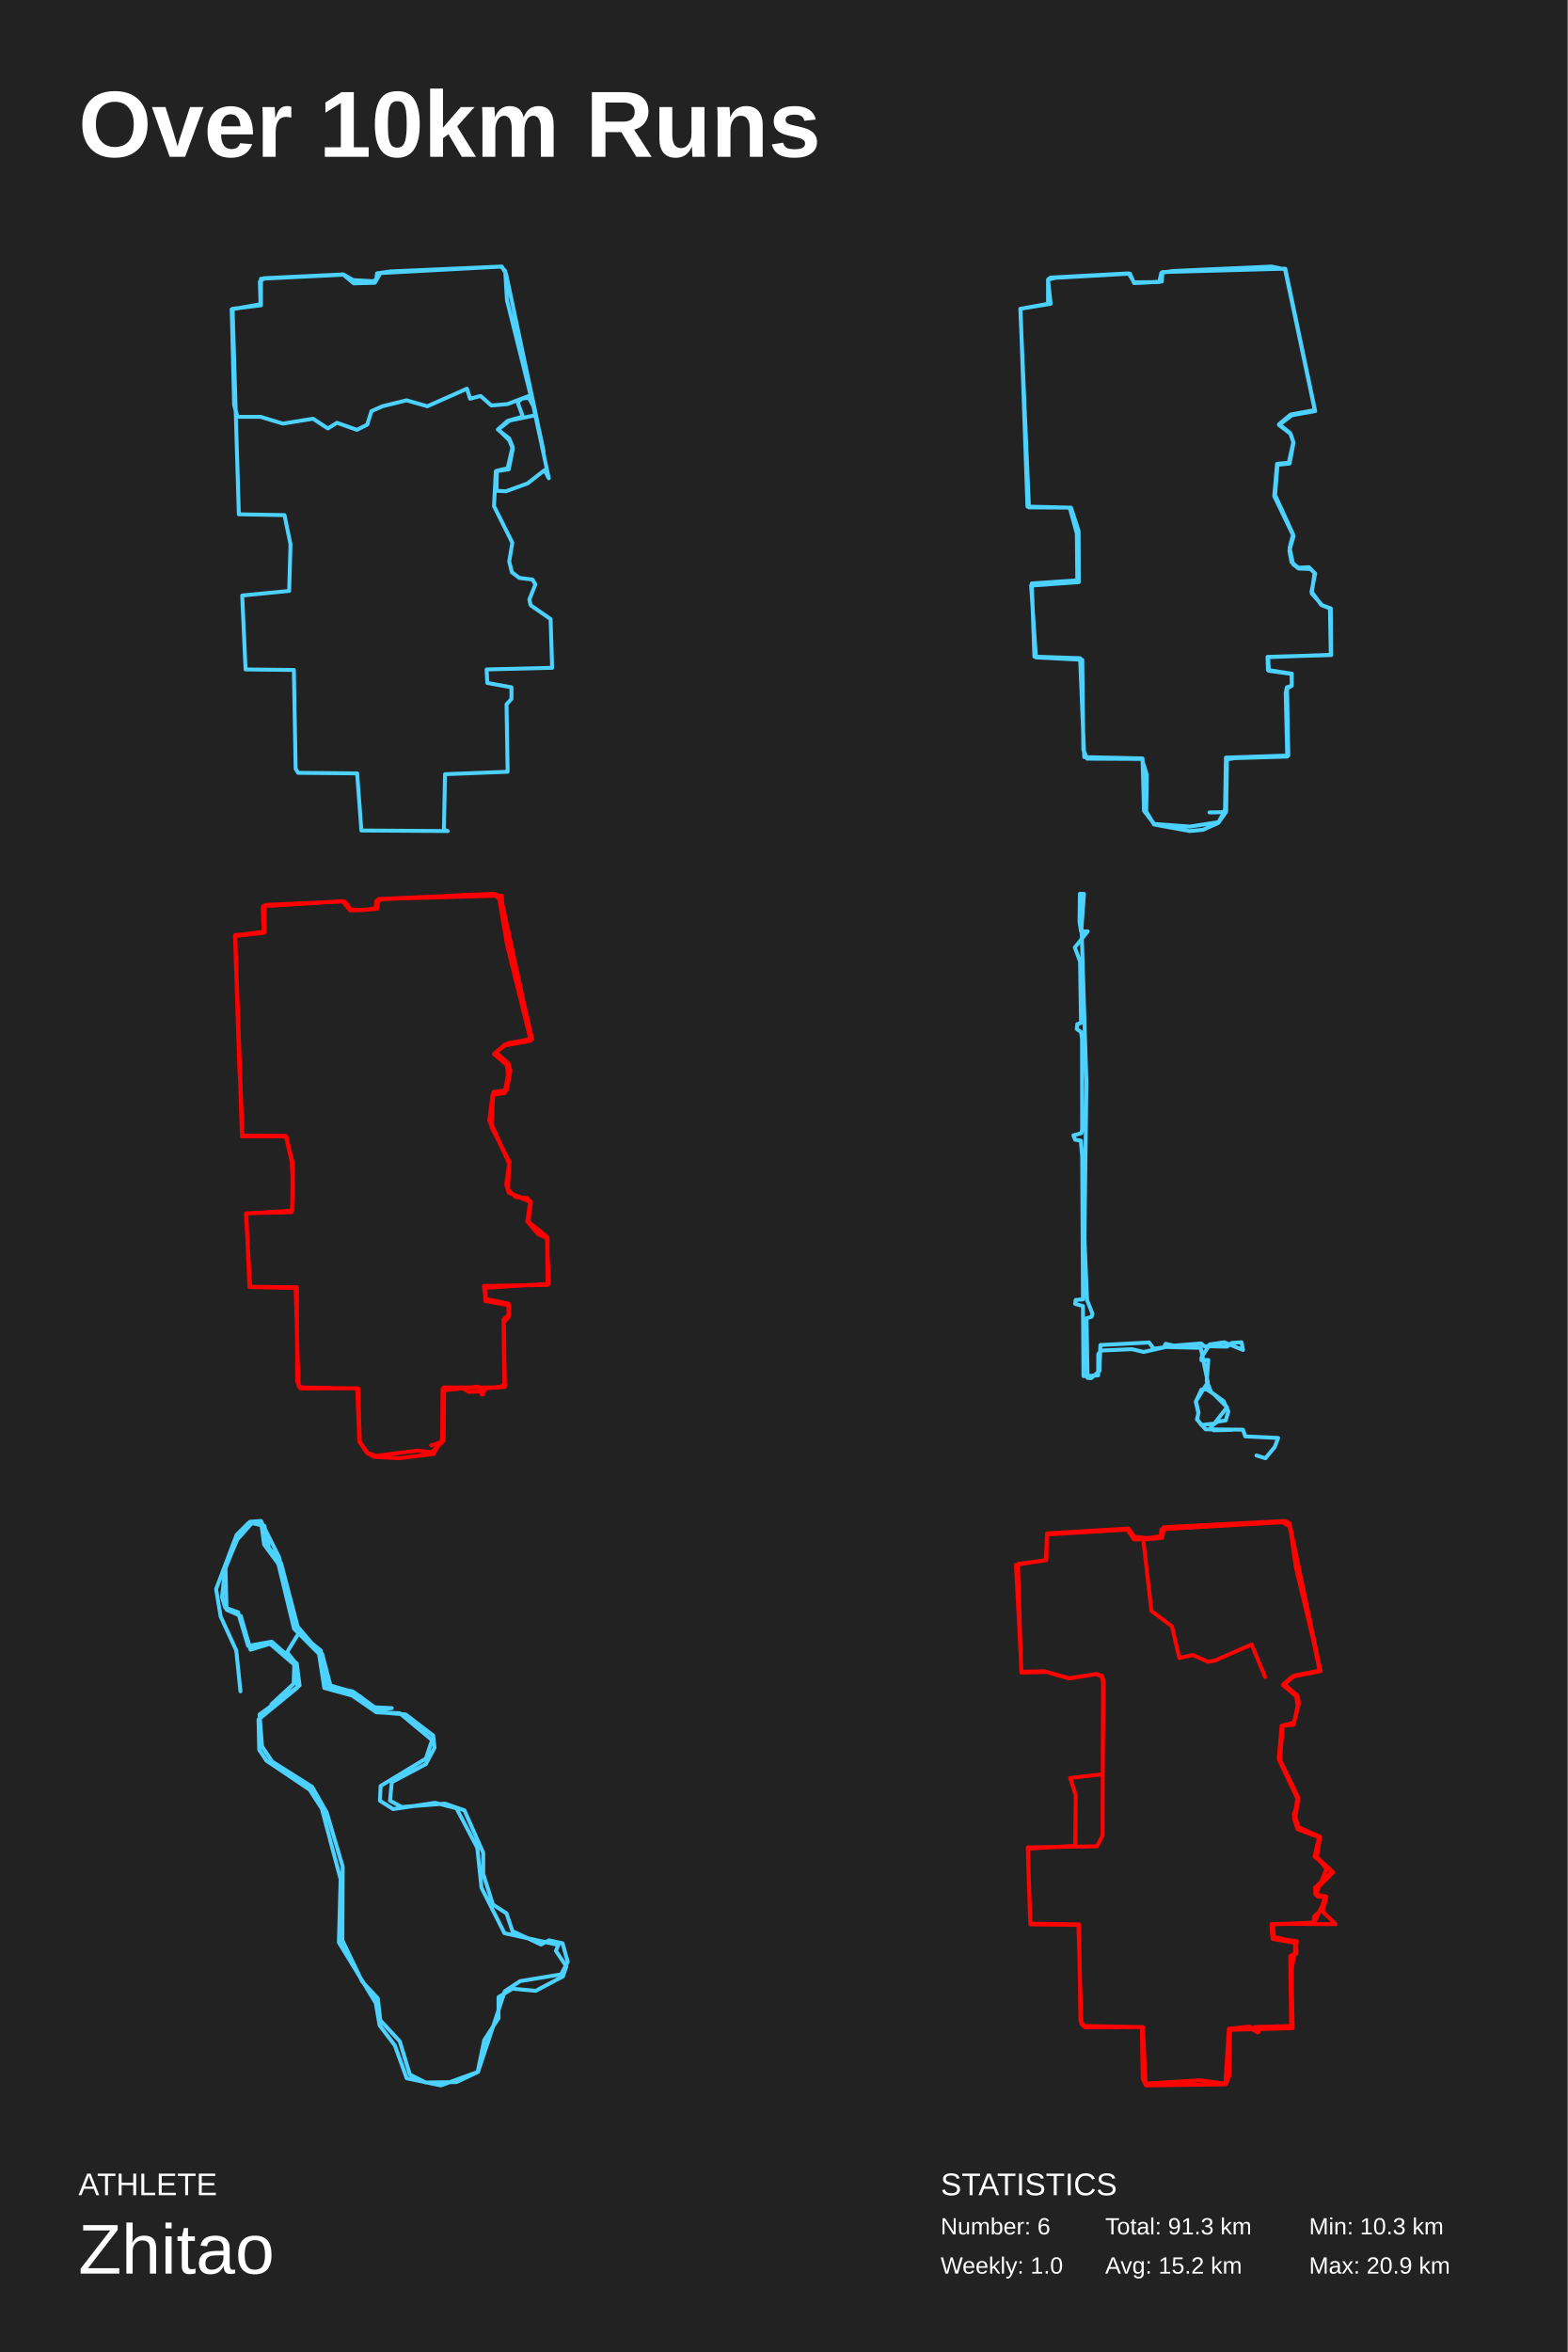
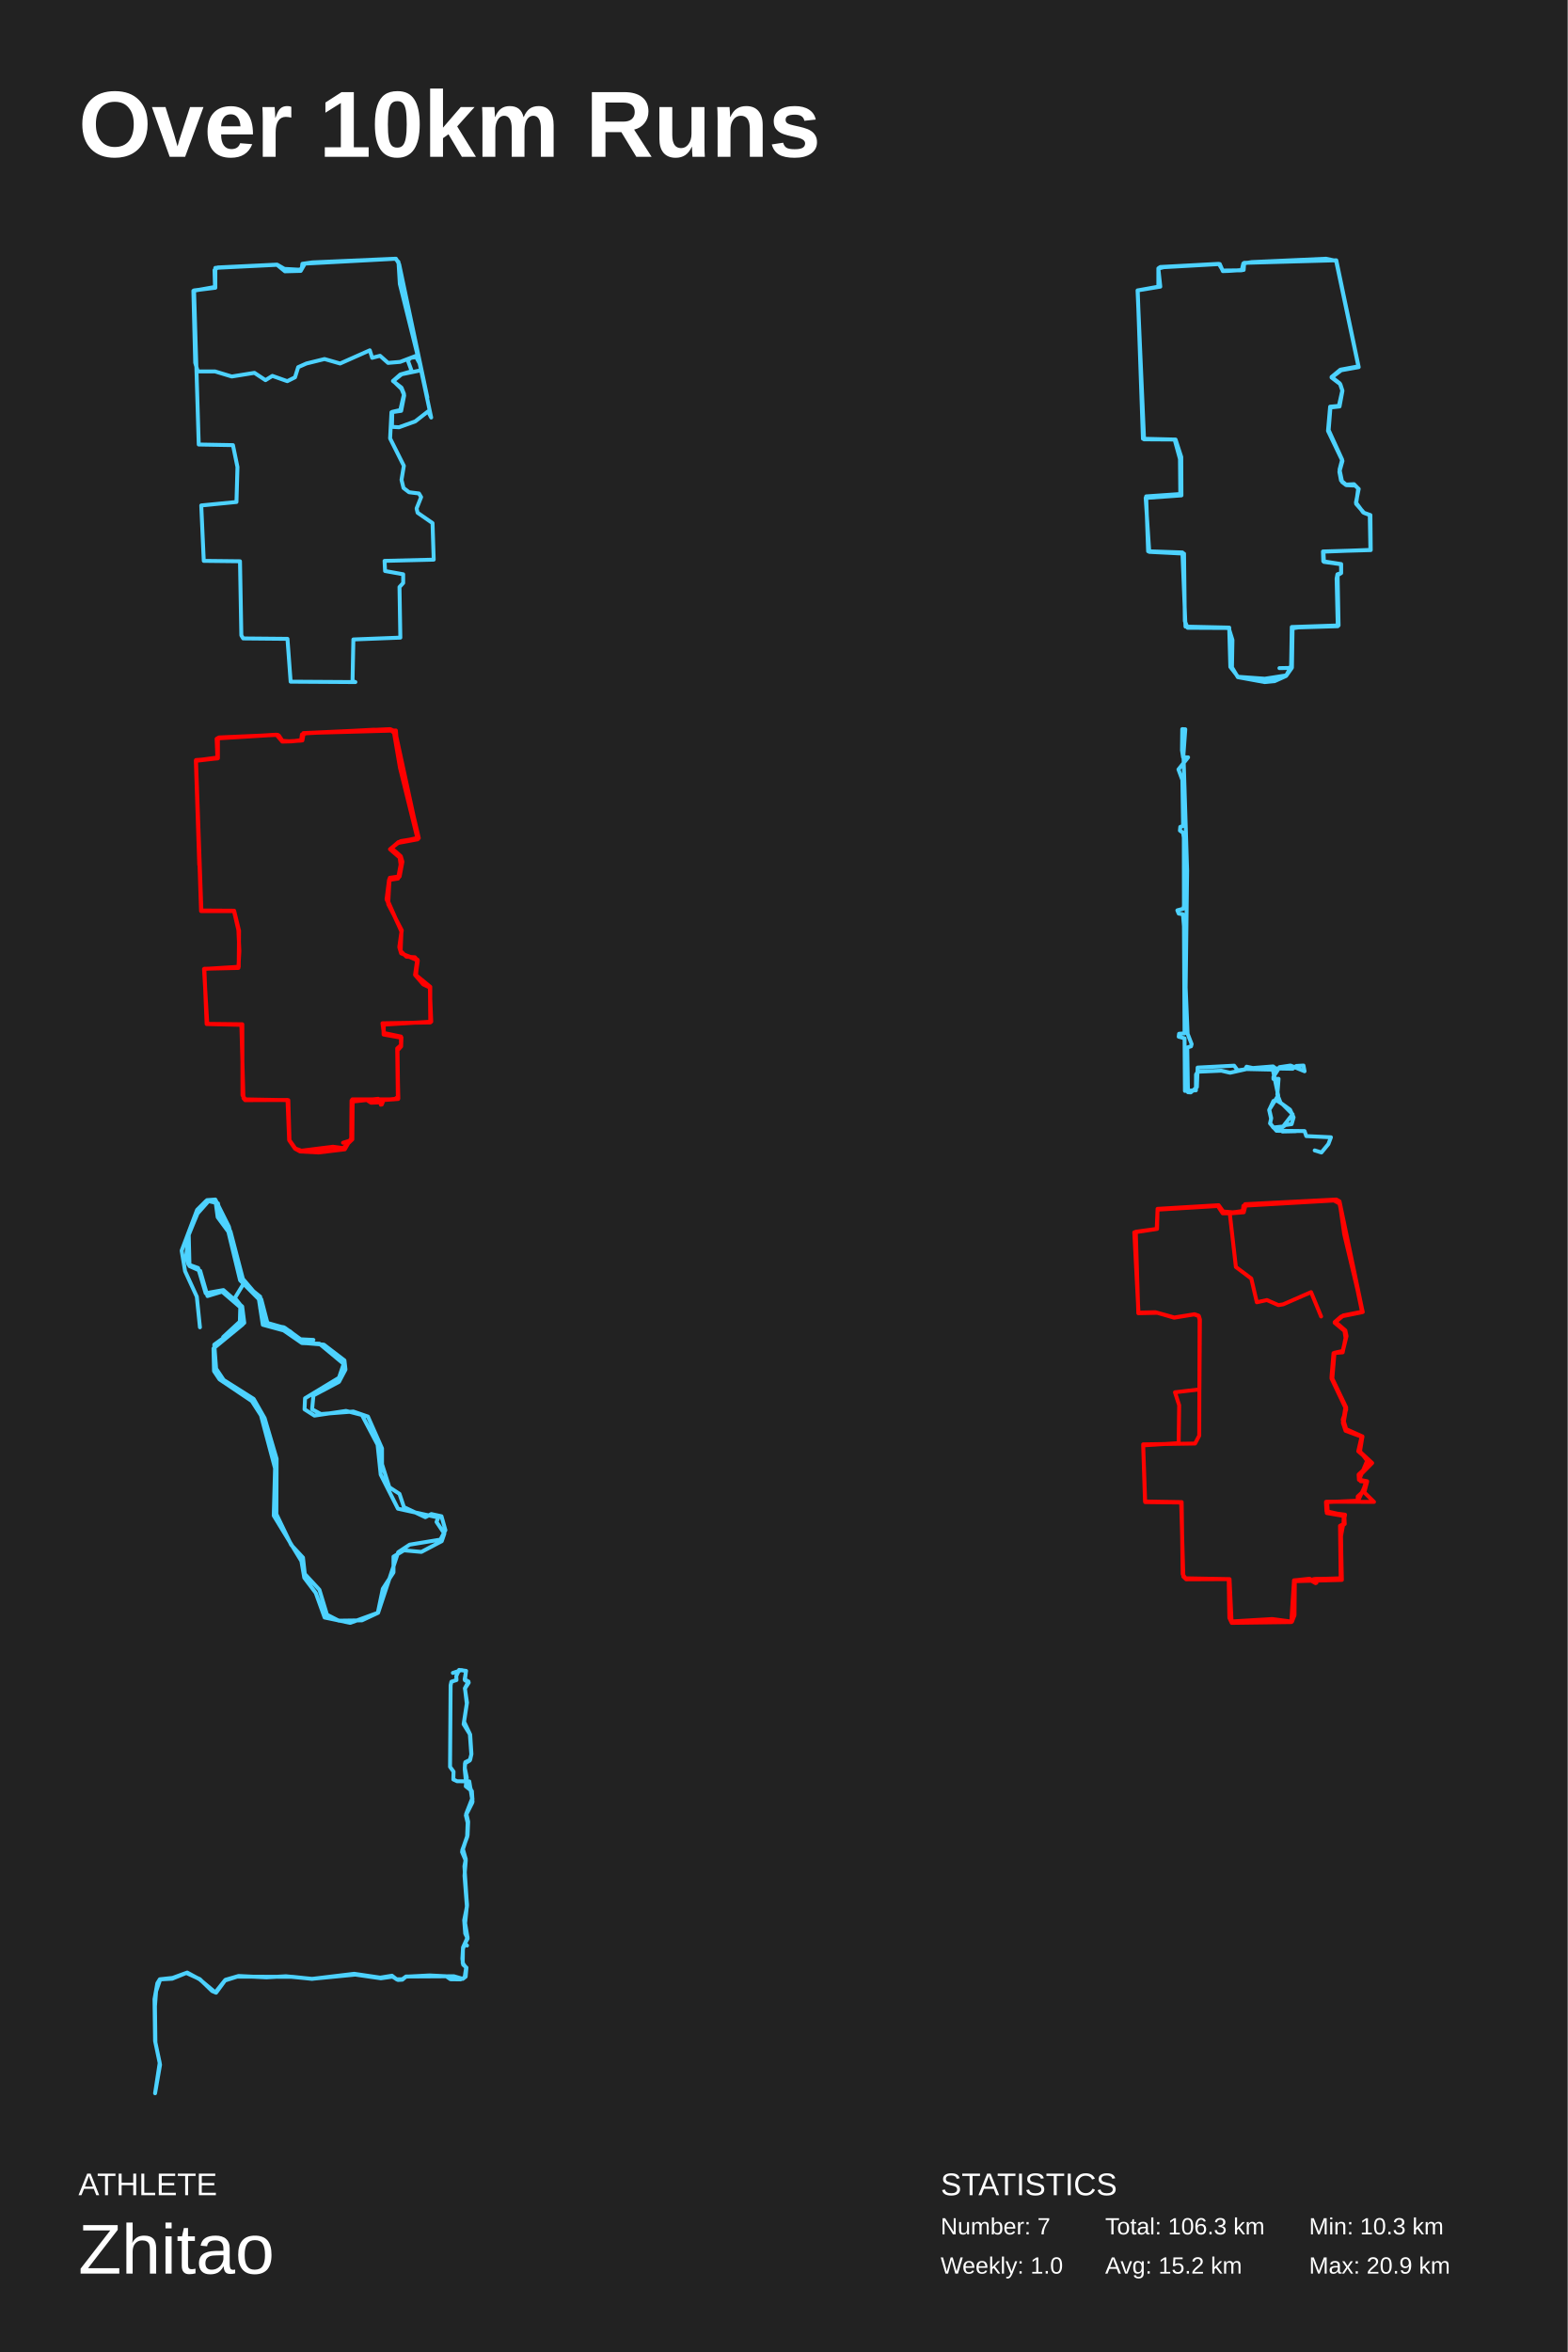
<svg xmlns="http://www.w3.org/2000/svg" baseProfile="full" height="300mm" version="1.1" viewBox="0,0,200,300" width="200mm">
  <defs />
  <rect fill="#222222" height="300" width="200" x="0" y="0" />
  <text fill="#FFFFFF" style="font-size:12px; font-family:Arial; font-weight:bold;" x="10" y="20">Over 10km Runs</text>
  <text fill="#FFFFFF" style="font-size:4px; font-family:Arial" x="10" y="280">ATHLETE</text>
  <text fill="#FFFFFF" style="font-size:9px; font-family:Arial" x="10" y="290">Zhitao</text>
  <text fill="#FFFFFF" style="font-size:4px; font-family:Arial" x="120" y="280">STATISTICS</text>
-   <text fill="#FFFFFF" style="font-size:3px; font-family:Arial" x="120" y="285">Number: 6</text>
+   <text fill="#FFFFFF" style="font-size:3px; font-family:Arial" x="120" y="285">Number: 7</text>
  <text fill="#FFFFFF" style="font-size:3px; font-family:Arial" x="120" y="290">Weekly: 1.0</text>
-   <text fill="#FFFFFF" style="font-size:3px; font-family:Arial" x="141" y="285">Total: 91.3 km</text>
+   <text fill="#FFFFFF" style="font-size:3px; font-family:Arial" x="141" y="285">Total: 106.3 km</text>
  <text fill="#FFFFFF" style="font-size:3px; font-family:Arial" x="141" y="290">Avg: 15.2 km</text>
  <text fill="#FFFFFF" style="font-size:3px; font-family:Arial" x="167" y="285">Min: 10.3 km</text>
  <text fill="#FFFFFF" style="font-size:3px; font-family:Arial" x="167" y="290">Max: 20.9 km</text>
-   <polyline fill="none" points="69.357,57.588 64.564,34.932 64.022,34.0 48.531,34.829 47.818,36.072 45.136,36.141 43.795,35.036 33.296,35.554 33.296,38.939 29.673,39.388 30.472,65.599 36.292,65.703 37.062,69.432 36.891,75.372 30.9,75.959 31.328,85.386 37.49,85.455 37.718,98.058 38.032,98.576 45.564,98.645 46.106,105.931 57.118,106.0 56.633,105.827 56.776,98.749 64.764,98.438 64.621,89.84 65.249,89.15 65.249,87.665 62.168,87.113 62.082,85.386 70.441,85.179 70.242,78.963 67.702,77.202 67.531,76.477 68.302,74.543 67.931,73.922 66.247,73.714 65.306,72.989 64.964,71.608 65.363,69.225 63.024,64.563 63.252,60.109 64.907,59.867 65.42,57.242 64.964,56.137 63.566,54.79 64.992,53.651 68.33,52.96 64.678,38.283 64.45,34.553 63.908,34.0 49.815,34.622 48.103,34.863 47.989,35.727 47.504,35.865 45.05,35.727 43.795,35.002 33.695,35.485 33.153,35.934 33.239,38.801 29.559,39.457 29.873,51.682 30.3,53.167 33.239,53.167 36.092,54.031 39.943,53.409 41.826,54.652 42.996,53.927 45.535,54.825 46.848,54.169 47.39,52.442 48.788,51.82 51.869,51.061 54.522,51.82 59.572,49.576 59.971,50.853 61.312,50.508 62.681,51.717 64.735,51.544 67.36,50.543 68.073,51.855 70.013,61.006 69.471,59.97 67.303,61.663 64.536,62.664 63.337,62.595 63.395,60.039 64.764,59.729 65.392,57.001 64.964,55.93 63.509,54.79 64.764,53.685 66.704,53.133 66.048,51.337 66.533,50.853 67.617,50.715 67.902,51.13 69.329,57.795" stroke="#4dd2ff" stroke-linecap="round" stroke-linejoin="round" stroke-width="0.5" />
-   <polyline fill="none" points="154.298,103.625 156.095,103.591 156.288,103.223 156.399,96.633 164.36,96.365 164.194,87.834 164.802,87.466 164.802,85.928 161.761,85.459 161.706,83.786 169.833,83.552 169.777,77.597 168.561,77.162 167.317,75.456 167.787,73.147 167.179,72.579 165.659,72.512 164.968,71.976 164.525,69.868 164.968,68.162 162.673,63.143 162.978,59.296 164.525,59.128 165.023,56.452 164.664,55.348 163.171,54.21 164.802,52.972 167.787,52.437 163.973,34.268 148.3,34.703 148.217,35.907 145.647,36.075 144.679,36.108 144.154,34.903 134.618,35.439 133.706,35.673 134.037,38.751 130.167,39.387 131.273,64.716 136.635,64.749 137.603,67.727 137.631,74.251 131.549,74.686 132.158,83.853 138.073,84.154 138.211,95.629 138.681,96.767 145.674,96.8 146.31,98.841 146.227,103.491 147.222,105.164 151.783,106.0 153.497,105.833 155.431,104.963 156.427,103.558 156.537,96.733 164.221,96.499 164.028,88.403 164.166,87.667 164.802,87.466 164.774,85.961 161.872,85.559 161.789,83.82 169.777,83.519 169.667,77.597 168.699,77.229 167.345,75.69 167.704,73.08 166.986,72.344 165.631,72.411 164.774,71.709 164.498,70.237 165.023,68.396 162.563,63.277 162.922,59.162 164.415,59.028 164.995,56.418 164.581,55.214 163.171,54.11 164.664,52.872 167.732,52.303 163.945,34.368 162.231,34.0 149.599,34.569 148.162,34.803 147.885,35.974 144.679,36.008 143.988,34.87 134.037,35.405 133.706,35.64 133.706,38.751 130.195,39.387 131.08,64.616 136.47,64.749 137.382,68.062 137.437,74.017 131.632,74.419 131.964,83.753 137.796,83.954 138.322,96.566 145.757,96.733 145.951,103.424 147.25,105.097 151.81,105.431 155.459,104.863 156.371,103.19 156.482,96.867 158.196,96.6" stroke="#4dd2ff" stroke-linecap="round" stroke-linejoin="round" stroke-width="0.5" />
-   <polyline fill="none" points="55.013,184.349 56.433,183.91 56.6,176.967 63.729,176.967 64.342,176.563 64.23,168.305 64.871,167.732 64.871,166.283 61.947,165.676 61.724,164.024 69.856,163.89 69.856,157.822 67.433,155.834 67.684,153.205 64.955,152.16 64.592,151.014 64.955,148.452 62.643,143.193 62.977,139.283 64.648,139.047 65.122,136.553 64.843,135.609 63.256,134.227 64.815,133.047 67.906,132.541 64.203,116.764 64.008,114.236 48.329,114.674 48.106,115.922 46.018,116.09 44.681,116.124 43.929,114.978 33.904,115.416 33.514,115.652 33.653,118.989 30.005,119.259 30.924,144.845 36.494,144.879 37.329,148.283 37.273,154.418 31.37,154.789 31.926,164.126 37.886,164.193 37.914,176.259 38.387,176.967 45.711,177.102 45.906,183.91 46.909,185.326 47.939,185.697 53.286,185.023 55.041,185.259 56.6,183.776 56.656,177.338 61,176.866 61.613,177.844 61.919,177.068 64.425,176.832 64.23,168.71 64.899,167.968 64.955,166.451 61.947,165.845 61.947,164.26 70.023,163.755 69.772,157.89 68.547,157.283 67.377,155.867 67.739,153.373 67.238,152.8 65.79,152.699 64.815,151.721 64.955,148.384 62.42,142.957 62.838,139.654 64.37,139.418 64.815,137.058 64.648,135.845 63.005,134.429 64.258,133.384 67.711,132.743 64.704,120.574 63.701,114.674 63.2,114.202 60.22,114.101 48.803,114.708 48.023,114.91 47.884,115.955 44.681,116.124 43.678,114.944 33.737,115.551 33.737,118.956 30.005,119.394 30.868,144.946 36.466,144.946 37.218,148.182 37.385,151.755 37.218,154.62 31.425,154.755 31.815,164.159 37.719,164.294 38.081,176.765 38.359,177.102 45.572,177.068 45.851,183.91 46.853,185.36 47.716,185.831 50.863,186.0 55.319,185.461 56.405,183.573 56.461,177.17 58.995,177.035 59.775,177.54 61.418,177.473 61.446,177.877 61.668,177.102 64.398,176.9 64.286,168.541 64.899,167.901 64.927,166.485 61.919,165.946 61.863,164.193 69.856,163.788 69.8,157.957 68.658,157.418 67.266,155.8 67.628,153.306 64.899,152.126 64.592,151.115 65.01,148.216 62.699,143.766 62.922,139.452 64.537,139.182 65.066,136.485 64.815,135.609 63.2,134.294 64.425,133.215 67.823,132.474 63.896,114.371 63.033,114.0 48.273,114.674 47.995,115.854 46.213,116.09 44.709,115.989 44.096,115.079 43.456,114.978 33.597,115.584 33.709,118.821 29.977,119.326 30.562,137.092" stroke="#ff0000" stroke-linecap="round" stroke-linejoin="round" stroke-width="0.5" />
-   <polyline fill="none" points="157.102,182.384 154.818,182.434 154.485,181.932 155.337,181.33 156.375,181.179 156.707,180.024 156.105,178.718 154.506,177.563 153.946,176.157 154.153,173.47 153.281,173.495 153.281,173.144 154.319,171.486 156.188,171.21 158.576,172.19 158.389,171.21 157.164,171.286 156.541,171.763 153.655,171.712 153.219,171.361 149.772,171.637 148.713,171.411 148.463,171.863 147.197,172.039 146.594,171.235 140.385,171.562 140.261,174.876 139.222,175.78 138.745,175.755 138.62,168.147 139.264,167.946 139.368,167.569 138.683,165.811 138.35,157.951 138.6,138.086 137.977,118.295 138.288,114.025 137.769,114.0 137.727,117.592 137.914,118.797 138.766,118.797 137.125,120.857 137.79,122.64 137.914,130.477 137.437,130.627 137.374,131.255 137.914,131.632 138.039,132.461 138.06,144.013 137.956,144.541 136.938,144.817 137.167,145.37 137.893,145.495 138.06,147.529 138.163,165.736 137.229,165.811 137.167,166.314 138.163,166.59 138.226,175.529 140.095,175.429 140.115,172.717 140.427,172.265 144.414,172.089 145.909,172.441 148.713,171.813 153.177,171.913 154.091,176.308 152.575,178.718 152.907,180.175 152.72,181.003 153.26,181.757 154.922,181.581 156.541,179.497 154.859,177.814 153.946,177.212 153.281,177.237 152.554,178.794 152.886,180.25 152.7,181.053 153.8,182.309 158.576,182.359 158.867,183.213 163.062,183.414 162.626,184.569 161.442,186.0 160.3,185.648" stroke="#4dd2ff" stroke-linecap="round" stroke-linejoin="round" stroke-width="0.5" />
-   <polyline fill="none" points="34.625,217.393 37.465,214.764 37.554,211.921 36.622,210.74 38.13,208.272 40.926,210.526 40.926,212.511 42.08,215.247 44.964,215.73 48.07,218.091 49.978,217.876 47.804,217.769 45.141,215.837 41.547,214.818 40.926,210.955 37.642,207.092 35.601,198.614 33.294,194.0 31.874,194.107 30.632,195.502 28.724,200.063 28.324,203.712 28.724,205.053 30.365,205.643 31.652,209.935 34.669,209.399 37.864,212.189 38.219,214.979 33.116,218.681 33.427,222.758 34.714,224.69 39.817,227.909 41.68,231.182 43.721,238.103 43.677,247.491 46.206,252.749 48.203,254.895 48.514,257.685 50.998,260.367 52.285,264.605 54.282,265.624 58.231,265.571 60.982,264.283 64.399,253.983 66.351,252.695 71.587,251.837 72.43,250.228 71.764,247.867 70.034,247.491 69.013,248.028 65.375,246.311 64.621,244.058 62.89,242.931 61.648,239.015 61.648,236.332 59.252,230.914 56.767,230.055 51.265,230.484 49.756,229.68 49.978,227.319 54.326,225.012 55.436,222.919 55.258,221.363 51.753,218.681 48.469,218.413 45.94,216.374 42.168,215.032 41.103,210.955 38.086,207.897 35.868,199.419 34.314,197.434 33.738,194.644 32.14,194.268 30.232,196.414 28.768,200.009 28.901,205.321 30.72,206.126 31.963,210.418 34.448,209.667 37.82,212.564 37.953,215.247 32.983,219.325 33.072,223.188 34.004,224.583 39.506,228.285 41.059,230.699 43.455,239.712 43.233,247.76 47.937,255.485 48.425,258.328 50.377,260.904 51.886,265.088 56.234,266.0 60.938,264.283 61.781,260.206 63.6,257.416 63.6,254.734 65.375,253.661 68.348,253.929 71.809,252.105 72.253,250.818 70.921,248.833 71.232,248.082 64.354,246.579 61.426,240.785 60.893,235.688 58.231,230.645 55.524,229.948 50.155,230.753 48.469,229.68 48.558,227.802 54.326,224.314 55.125,221.954 50.998,218.52 48.025,218.413 44.919,216.267 41.37,215.301 40.704,210.955 37.509,207.736 35.513,199.473 33.693,197.005 33.338,194.376 31.697,194.268 30.188,195.771 27.57,202.692 28.147,206.18 30.144,210.526 30.676,215.73" stroke="#4dd2ff" stroke-linecap="round" stroke-linejoin="round" stroke-width="0.5" />
-   <polyline fill="none" points="157.204,258.901 164.921,258.694 164.721,249.561 165.405,249.182 165.348,247.838 162.358,247.321 162.301,245.391 170.388,245.425 168.736,243.806 169.22,241.979 168.11,241.91 167.939,241.462 169.22,238.429 167.882,236.637 168.423,234.397 165.547,233.328 165.092,231.984 165.547,229.227 163.155,224.195 163.497,220.127 165.006,219.99 165.633,217.37 165.433,216.405 163.696,214.957 165.149,213.751 168.48,213.131 165.319,199.894 164.551,194.483 164.095,194.138 148.519,195.034 148.235,196.172 146.07,196.344 144.647,196.344 143.821,195.103 133.57,195.724 133.485,198.998 129.612,199.584 130.324,213.234 133.2,213.165 136.418,214.061 139.863,213.51 140.546,213.751 140.717,214.475 140.66,234.155 139.948,235.5 131.121,235.637 131.463,245.46 137.585,245.529 137.955,258.143 138.439,258.591 145.672,258.556 145.786,265.138 146.184,266.0 156.321,265.862 156.777,258.763 159.254,258.556 160.45,259.245 160.109,258.556 164.721,258.418 164.608,249.492 165.205,249.182 165.234,247.666 162.301,247.011 162.216,245.425 167.597,245.357 167.626,244.495 168.48,243.702 169.05,241.91 167.825,241.669 167.768,240.773 169.932,238.739 167.711,236.809 168.281,234.328 165.547,233.225 165.063,231.433 165.661,229.709 163.155,224.436 163.497,220.127 165.063,219.99 165.547,217.542 165.348,216.233 163.696,214.854 164.807,213.889 168.366,213.165 164.522,194.689 163.469,194.103 148.833,194.827 148.178,195.069 148.064,195.999 146.327,196.172 144.732,196.034 143.963,194.965 133.57,195.586 133.428,198.998 129.868,199.481 130.296,213.337 133.542,213.268 136.389,214.096 139.778,213.544 140.603,213.82 140.774,214.406 140.689,226.297 136.531,226.78 137.243,228.985 137.158,235.431 131.121,235.81 131.434,245.357 137.67,245.46 137.841,257.729 138.325,258.418 145.814,258.556 146.156,265.759 153.075,265.345 156.435,265.793 156.862,264.69 156.919,258.763 159.425,258.487 160.593,259.176 160.336,258.522 164.892,258.487 164.778,251.215 165.462,247.597 162.529,247.218 162.415,245.46 167.683,245.219 169.22,241.91 168.11,241.703 167.968,240.945 170.075,238.808 167.996,236.878 168.423,234.293 165.661,233.052 165.262,231.743 165.661,229.365 163.298,224.436 163.668,220.059 165.092,219.748 165.718,217.232 165.519,216.267 163.839,214.819 165.149,213.716 168.452,213.062 164.522,194.31 163.981,194.0 148.462,194.793 148.121,195.93 145.843,196.275 146.896,205.478 149.516,207.443 150.456,211.476 152.164,211.097 154.129,211.959 154.955,211.821 159.681,209.753 161.39,213.889" stroke="#ff0300" stroke-linecap="round" stroke-linejoin="round" stroke-width="0.5" />
+   <polyline fill="none" points="54.518,50.691 50.923,33.699 50.517,33.0 38.898,33.622 38.363,34.554 36.352,34.606 35.346,33.777 27.472,34.166 27.472,36.704 24.755,37.041 25.354,56.699 29.719,56.777 30.296,59.574 30.168,64.029 25.675,64.469 25.996,71.539 30.617,71.591 30.789,81.044 31.024,81.432 36.673,81.484 37.079,86.948 45.339,87.0 44.975,86.871 45.082,81.562 51.073,81.329 50.966,74.88 51.437,74.362 51.437,73.249 49.126,72.834 49.062,71.539 55.331,71.384 55.181,66.722 53.277,65.402 53.148,64.858 53.726,63.407 53.448,62.941 52.186,62.786 51.479,62.242 51.223,61.206 51.522,59.419 49.768,55.923 49.939,52.581 51.18,52.4 51.565,50.432 51.223,49.603 50.174,48.593 51.244,47.738 53.748,47.22 51.009,36.212 50.838,33.414 50.431,33.0 39.861,33.466 38.577,33.648 38.492,34.295 38.128,34.399 36.288,34.295 35.346,33.751 27.772,34.114 27.365,34.451 27.429,36.6 24.669,37.093 24.904,46.262 25.225,47.375 27.429,47.375 29.569,48.023 32.458,47.557 33.87,48.489 34.747,47.945 36.651,48.619 37.636,48.127 38.042,46.831 39.091,46.365 41.402,45.795 43.391,46.365 47.179,44.682 47.478,45.64 48.484,45.381 49.511,46.288 51.052,46.158 53.02,45.407 53.555,46.391 55.01,53.255 54.603,52.478 52.977,53.747 50.902,54.498 50.003,54.446 50.046,52.53 51.073,52.297 51.544,50.25 51.223,49.447 50.131,48.593 51.073,47.764 52.528,47.35 52.036,46.003 52.4,45.64 53.213,45.536 53.427,45.847 54.496,50.846" stroke="#4dd2ff" stroke-linecap="round" stroke-linejoin="round" stroke-width="0.5" />
+   <polyline fill="none" points="163.224,85.219 164.571,85.194 164.716,84.918 164.799,79.975 170.77,79.774 170.645,73.376 171.101,73.1 171.101,71.946 168.821,71.594 168.78,70.34 174.874,70.164 174.833,65.698 173.921,65.372 172.988,64.092 173.34,62.36 172.884,61.934 171.744,61.884 171.226,61.482 170.894,59.901 171.226,58.622 169.505,54.858 169.733,51.972 170.894,51.846 171.267,49.839 170.998,49.011 169.878,48.158 171.101,47.229 173.34,46.828 170.479,33.201 158.725,33.527 158.663,34.43 156.735,34.556 156.009,34.581 155.615,33.678 148.463,34.079 147.779,34.255 148.028,36.564 145.126,37.04 145.955,56.037 149.977,56.062 150.702,58.295 150.723,63.189 146.162,63.515 146.618,70.39 151.055,70.616 151.158,79.222 151.511,80.075 156.756,80.1 157.232,81.631 157.17,85.118 157.917,86.373 161.337,87.0 162.622,86.875 164.074,86.222 164.82,85.168 164.903,80.05 170.666,79.874 170.521,73.802 170.625,73.25 171.101,73.1 171.081,71.971 168.904,71.67 168.842,70.365 174.833,70.139 174.75,65.698 174.024,65.422 173.009,64.267 173.278,62.31 172.739,61.758 171.723,61.808 171.081,61.281 170.873,60.177 171.267,58.797 169.422,54.958 169.692,51.871 170.811,51.771 171.247,49.814 170.936,48.91 169.878,48.082 170.998,47.154 173.299,46.727 170.459,33.276 169.173,33.0 159.699,33.427 158.621,33.602 158.414,34.481 156.009,34.506 155.491,33.652 148.028,34.054 147.779,34.23 147.779,36.564 145.146,37.04 145.81,55.962 149.852,56.062 150.536,58.546 150.578,63.013 146.224,63.314 146.473,70.315 150.847,70.465 151.241,79.925 156.818,80.05 156.963,85.068 157.937,86.323 161.358,86.573 164.094,86.147 164.778,84.892 164.861,80.15 166.147,79.95" stroke="#4dd2ff" stroke-linecap="round" stroke-linejoin="round" stroke-width="0.5" />
+   <polyline fill="none" points="43.76,145.761 44.825,145.433 44.95,140.225 50.297,140.225 50.756,139.922 50.673,133.729 51.153,133.299 51.153,132.212 48.96,131.757 48.793,130.518 54.892,130.417 54.892,125.867 53.075,124.375 53.263,122.403 51.216,121.62 50.944,120.76 51.216,118.839 49.482,114.895 49.733,111.962 50.986,111.785 51.341,109.914 51.132,109.206 49.942,108.17 51.111,107.285 53.43,106.906 50.652,95.073 50.506,93.177 38.747,93.506 38.58,94.441 37.013,94.568 36.011,94.593 35.447,93.733 27.928,94.062 27.635,94.239 27.74,96.742 25.004,96.944 25.693,116.134 29.87,116.159 30.497,118.712 30.455,123.313 26.027,123.592 26.445,130.594 30.915,130.645 30.935,139.695 31.29,140.225 36.784,140.327 36.93,145.433 37.682,146.494 38.454,146.773 42.465,146.267 43.78,146.444 44.95,145.332 44.992,140.504 48.25,140.15 48.71,140.883 48.939,140.301 50.819,140.124 50.673,134.032 51.174,133.476 51.216,132.338 48.96,131.883 48.96,130.695 55.017,130.316 54.829,125.917 53.91,125.462 53.033,124.401 53.304,122.53 52.929,122.1 51.842,122.024 51.111,121.291 51.216,118.788 49.315,114.718 49.629,112.24 50.777,112.063 51.111,110.294 50.986,109.383 49.754,108.322 50.694,107.538 53.284,107.058 51.028,97.93 50.276,93.506 49.9,93.152 47.665,93.076 39.102,93.531 38.517,93.683 38.413,94.466 36.011,94.593 35.259,93.708 27.802,94.163 27.802,96.717 25.004,97.045 25.651,116.21 29.849,116.21 30.413,118.637 30.539,121.316 30.413,123.465 26.069,123.566 26.361,130.619 30.789,130.721 31.061,140.074 31.27,140.327 36.679,140.301 36.888,145.433 37.64,146.52 38.287,146.874 40.647,147.0 43.989,146.596 44.804,145.18 44.846,140.377 46.746,140.276 47.331,140.655 48.563,140.605 48.584,140.908 48.751,140.327 50.798,140.175 50.715,133.906 51.174,133.425 51.195,132.364 48.939,131.959 48.898,130.645 54.892,130.341 54.85,125.968 53.994,125.563 52.949,124.35 53.221,122.479 51.174,121.594 50.944,120.836 51.258,118.662 49.524,115.325 49.691,112.089 50.903,111.886 51.299,109.864 51.111,109.206 49.9,108.22 50.819,107.411 53.367,106.855 50.422,93.278 49.775,93.0 38.705,93.506 38.496,94.391 37.159,94.568 36.032,94.492 35.572,93.809 35.092,93.733 27.698,94.188 27.782,96.616 24.983,96.995 25.421,110.319" stroke="#ff0000" stroke-linecap="round" stroke-linejoin="round" stroke-width="0.5" />
+   <polyline fill="none" points="165.326,144.288 163.613,144.326 163.364,143.949 164.003,143.497 164.781,143.384 165.031,142.518 164.579,141.539 163.38,140.672 162.959,139.618 163.115,137.603 162.461,137.621 162.461,137.358 163.239,136.115 164.641,135.908 166.432,136.642 166.292,135.908 165.373,135.964 164.906,136.322 162.741,136.284 162.414,136.021 159.829,136.228 159.034,136.058 158.847,136.397 157.897,136.529 157.446,135.927 152.789,136.171 152.696,138.657 151.917,139.335 151.559,139.316 151.465,133.61 151.948,133.459 152.026,133.177 151.512,131.858 151.263,125.963 151.45,111.065 150.982,96.221 151.216,93.019 150.827,93.0 150.796,95.694 150.936,96.598 151.574,96.598 150.344,98.143 150.842,99.48 150.936,105.357 150.577,105.47 150.531,105.941 150.936,106.224 151.029,106.845 151.045,115.51 150.967,115.906 150.204,116.113 150.375,116.527 150.92,116.621 151.045,118.147 151.123,131.802 150.422,131.858 150.375,132.235 151.123,132.442 151.169,139.147 152.571,139.072 152.587,137.038 152.82,136.699 155.81,136.567 156.932,136.83 159.034,136.36 162.383,136.435 163.068,139.731 161.931,141.539 162.18,142.631 162.04,143.252 162.445,143.817 163.691,143.686 164.906,142.122 163.644,140.861 162.959,140.409 162.461,140.428 161.916,141.595 162.165,142.687 162.025,143.29 162.85,144.232 166.432,144.269 166.65,144.91 169.796,145.06 169.469,145.927 168.582,147.0 167.725,146.736" stroke="#4dd2ff" stroke-linecap="round" stroke-linejoin="round" stroke-width="0.5" />
+   <polyline fill="none" points="28.469,170.545 30.599,168.573 30.665,166.44 29.966,165.555 31.098,163.704 33.194,165.394 33.194,166.883 34.06,168.935 36.223,169.297 38.552,171.068 39.983,170.907 38.353,170.827 36.356,169.378 33.66,168.613 33.194,165.716 30.732,162.819 29.201,156.461 27.47,153.0 26.406,153.08 25.474,154.127 24.043,157.547 23.743,160.284 24.043,161.29 25.274,161.732 26.239,164.952 28.502,164.549 30.898,166.642 31.164,168.734 27.337,171.511 27.57,174.569 28.535,176.017 32.362,178.432 33.76,180.886 35.291,186.077 35.258,193.119 37.155,197.062 38.652,198.671 38.885,200.763 40.749,202.775 41.714,205.954 43.211,206.718 46.173,206.678 48.237,205.712 50.799,197.987 52.263,197.022 56.19,196.378 56.823,195.171 56.323,193.4 55.025,193.119 54.26,193.521 51.531,192.233 50.965,190.543 49.668,189.698 48.736,186.761 48.736,184.749 46.939,180.685 45.075,180.041 40.948,180.363 39.817,179.76 39.983,177.989 43.245,176.259 44.077,174.69 43.944,173.523 41.315,171.511 38.852,171.309 36.955,169.78 34.126,168.774 33.328,165.716 31.065,163.422 29.401,157.064 28.236,155.575 27.803,153.483 26.605,153.201 25.174,154.811 24.076,157.507 24.176,161.491 25.54,162.094 26.472,165.314 28.336,164.75 30.865,166.923 30.965,168.935 27.237,171.994 27.304,174.891 28.003,175.937 32.13,178.713 33.294,180.524 35.091,187.284 34.925,193.32 38.453,199.114 38.819,201.246 40.283,203.178 41.414,206.316 44.676,207.0 48.203,205.712 48.836,202.655 50.2,200.562 50.2,198.55 51.531,197.746 53.761,197.947 56.357,196.579 56.689,195.613 55.691,194.124 55.924,193.561 50.766,192.435 48.569,188.089 48.17,184.266 46.173,180.484 44.143,179.961 40.116,180.564 38.852,179.76 38.918,178.351 43.245,175.736 43.844,173.965 40.749,171.39 38.519,171.309 36.19,169.7 33.527,168.976 33.028,165.716 30.632,163.302 29.134,157.105 27.77,155.254 27.504,153.282 26.272,153.201 25.141,154.328 23.177,159.519 23.61,162.135 25.108,165.394 25.507,169.297" stroke="#4dd2ff" stroke-linecap="round" stroke-linejoin="round" stroke-width="0.5" />
+   <polyline fill="none" points="165.403,201.676 171.191,201.52 171.041,194.671 171.554,194.387 171.511,193.378 169.269,192.991 169.226,191.543 175.291,191.569 174.052,190.354 174.415,188.984 173.582,188.933 173.454,188.597 174.415,186.322 173.412,184.978 173.817,183.297 171.66,182.496 171.319,181.488 171.66,179.42 169.866,175.646 170.123,172.596 171.255,172.492 171.724,170.528 171.575,169.804 170.272,168.718 171.361,167.813 173.86,167.348 171.49,157.421 170.913,153.362 170.571,153.103 158.889,153.776 158.676,154.629 157.053,154.758 155.985,154.758 155.366,153.827 147.678,154.293 147.614,156.749 144.709,157.188 145.243,167.425 147.4,167.374 149.813,168.046 152.397,167.632 152.91,167.813 153.038,168.356 152.995,183.117 152.461,184.125 145.841,184.228 146.097,191.595 150.689,191.647 150.966,201.107 151.329,201.443 156.754,201.417 156.839,206.354 157.138,207.0 164.741,206.897 165.083,201.572 166.941,201.417 167.838,201.934 167.581,201.417 171.041,201.314 170.956,194.619 171.404,194.387 171.425,193.249 169.226,192.758 169.162,191.569 173.198,191.517 173.219,190.871 173.86,190.277 174.287,188.933 173.369,188.752 173.326,188.08 174.949,186.554 173.283,185.107 173.711,183.246 171.66,182.419 171.297,181.074 171.746,179.782 169.866,175.827 170.123,172.596 171.297,172.492 171.66,170.657 171.511,169.674 170.272,168.64 171.105,167.917 173.775,167.374 170.892,153.517 170.101,153.078 159.124,153.62 158.633,153.801 158.548,154.499 157.245,154.629 156.049,154.525 155.473,153.724 147.678,154.189 147.571,156.749 144.901,157.111 145.222,167.503 147.656,167.451 149.792,168.072 152.333,167.658 152.953,167.865 153.081,168.304 153.017,177.223 149.899,177.585 150.433,179.239 150.368,184.073 145.841,184.357 146.076,191.517 150.753,191.595 150.881,200.797 151.244,201.314 156.861,201.417 157.117,206.819 162.306,206.509 164.826,206.845 165.147,206.018 165.19,201.572 167.069,201.365 167.944,201.882 167.752,201.391 171.169,201.365 171.084,195.912 171.596,193.198 169.397,192.913 169.311,191.595 173.262,191.414 174.415,188.933 173.582,188.777 173.476,188.209 175.056,186.606 173.497,185.159 173.817,183.22 171.746,182.289 171.447,181.307 171.746,179.523 169.973,175.827 170.251,172.544 171.319,172.311 171.789,170.424 171.639,169.7 170.379,168.615 171.361,167.787 173.839,167.296 170.892,153.233 170.486,153.0 158.847,153.595 158.591,154.448 156.882,154.706 157.672,161.609 159.637,163.082 160.342,166.107 161.623,165.823 163.097,166.469 163.716,166.366 167.261,164.814 168.542,167.917" stroke="#ff0300" stroke-linecap="round" stroke-linejoin="round" stroke-width="0.5" />
+   <polyline fill="none" points="59.35,247.825 59.653,247.266 59.35,246.619 59.22,244.923 59.566,243.21 59.263,239.26 59.422,237.284 58.974,235.99 59.61,234.277 59.711,232.704 59.436,231.55 60.245,229.942 60.274,229.417 60.057,228.176 59.494,227.791 59.292,225.693 59.321,224.924 59.927,224.557 60.144,223.735 59.985,221.252 59.205,219.609 59.581,217.161 59.306,215.343 59.769,214.486 59.278,214.206 59.465,213.122 58.57,213.0 58.209,213.787 58.238,214.294 57.588,214.504 57.487,214.958 57.415,225.361 57.862,225.973 57.834,226.97 58.31,227.197 59.87,227.214 60.288,229.819 59.509,231.393 59.725,232.354 59.653,234.067 59.047,235.816 59.422,237.144 59.249,238.036 59.581,243.07 59.263,244.836 59.639,247.108 59.321,247.895 59.581,248.157 59.292,247.965 59.061,248.577 59.032,250.395 59.465,250.989 59.278,252.23 58.758,252.475 57.473,252.457 56.924,252.073 54.801,251.968 51.783,252.125 51.335,252.51 50.758,252.545 50.079,252.125 48.592,252.335 45.328,251.863 39.769,252.405 37.3,252.143 30.253,252.125 28.708,252.615 27.567,254.17 27.062,253.961 25.488,252.44 23.769,251.653 21.964,252.388 20.434,252.475 19.914,253.996 19.769,255.883 19.827,260.515 20.419,263.364 19.784,267.0 20.376,263.12 19.784,260.323 19.712,254.992 20.073,252.964 20.39,252.457 22.022,252.283 23.885,251.601 25.459,252.457 27.466,254.136 28.751,252.527 30.441,252.038 33.993,252.213 36.477,252.073 39.827,252.405 45.184,251.758 48.505,252.248 50.007,252.003 50.585,252.457 51.321,252.457 51.798,252.108 57.906,252.073 59.047,252.405 59.408,252.125 59.509,250.972 59.09,250.605 58.989,249.835 59.075,248.385 59.653,247.108 59.292,245.78 59.581,242.913 59.278,239.155 59.379,237.232 58.945,236.218 59.595,234.225 59.667,232.354 59.465,231.375 60.259,229.347 60.202,228.456 59.422,227.844 59.552,226.742 59.292,225.483 59.364,224.767 59.985,224.452 60.13,223.788 59.942,221.2 59.148,219.924 59.552,217.301 59.321,215.36 59.797,214.626 59.306,214.311 59.451,213.157 58.873,213.017 57.776,213.385" stroke="#4dd2ff" stroke-linecap="round" stroke-linejoin="round" stroke-width="0.5" />
</svg>
